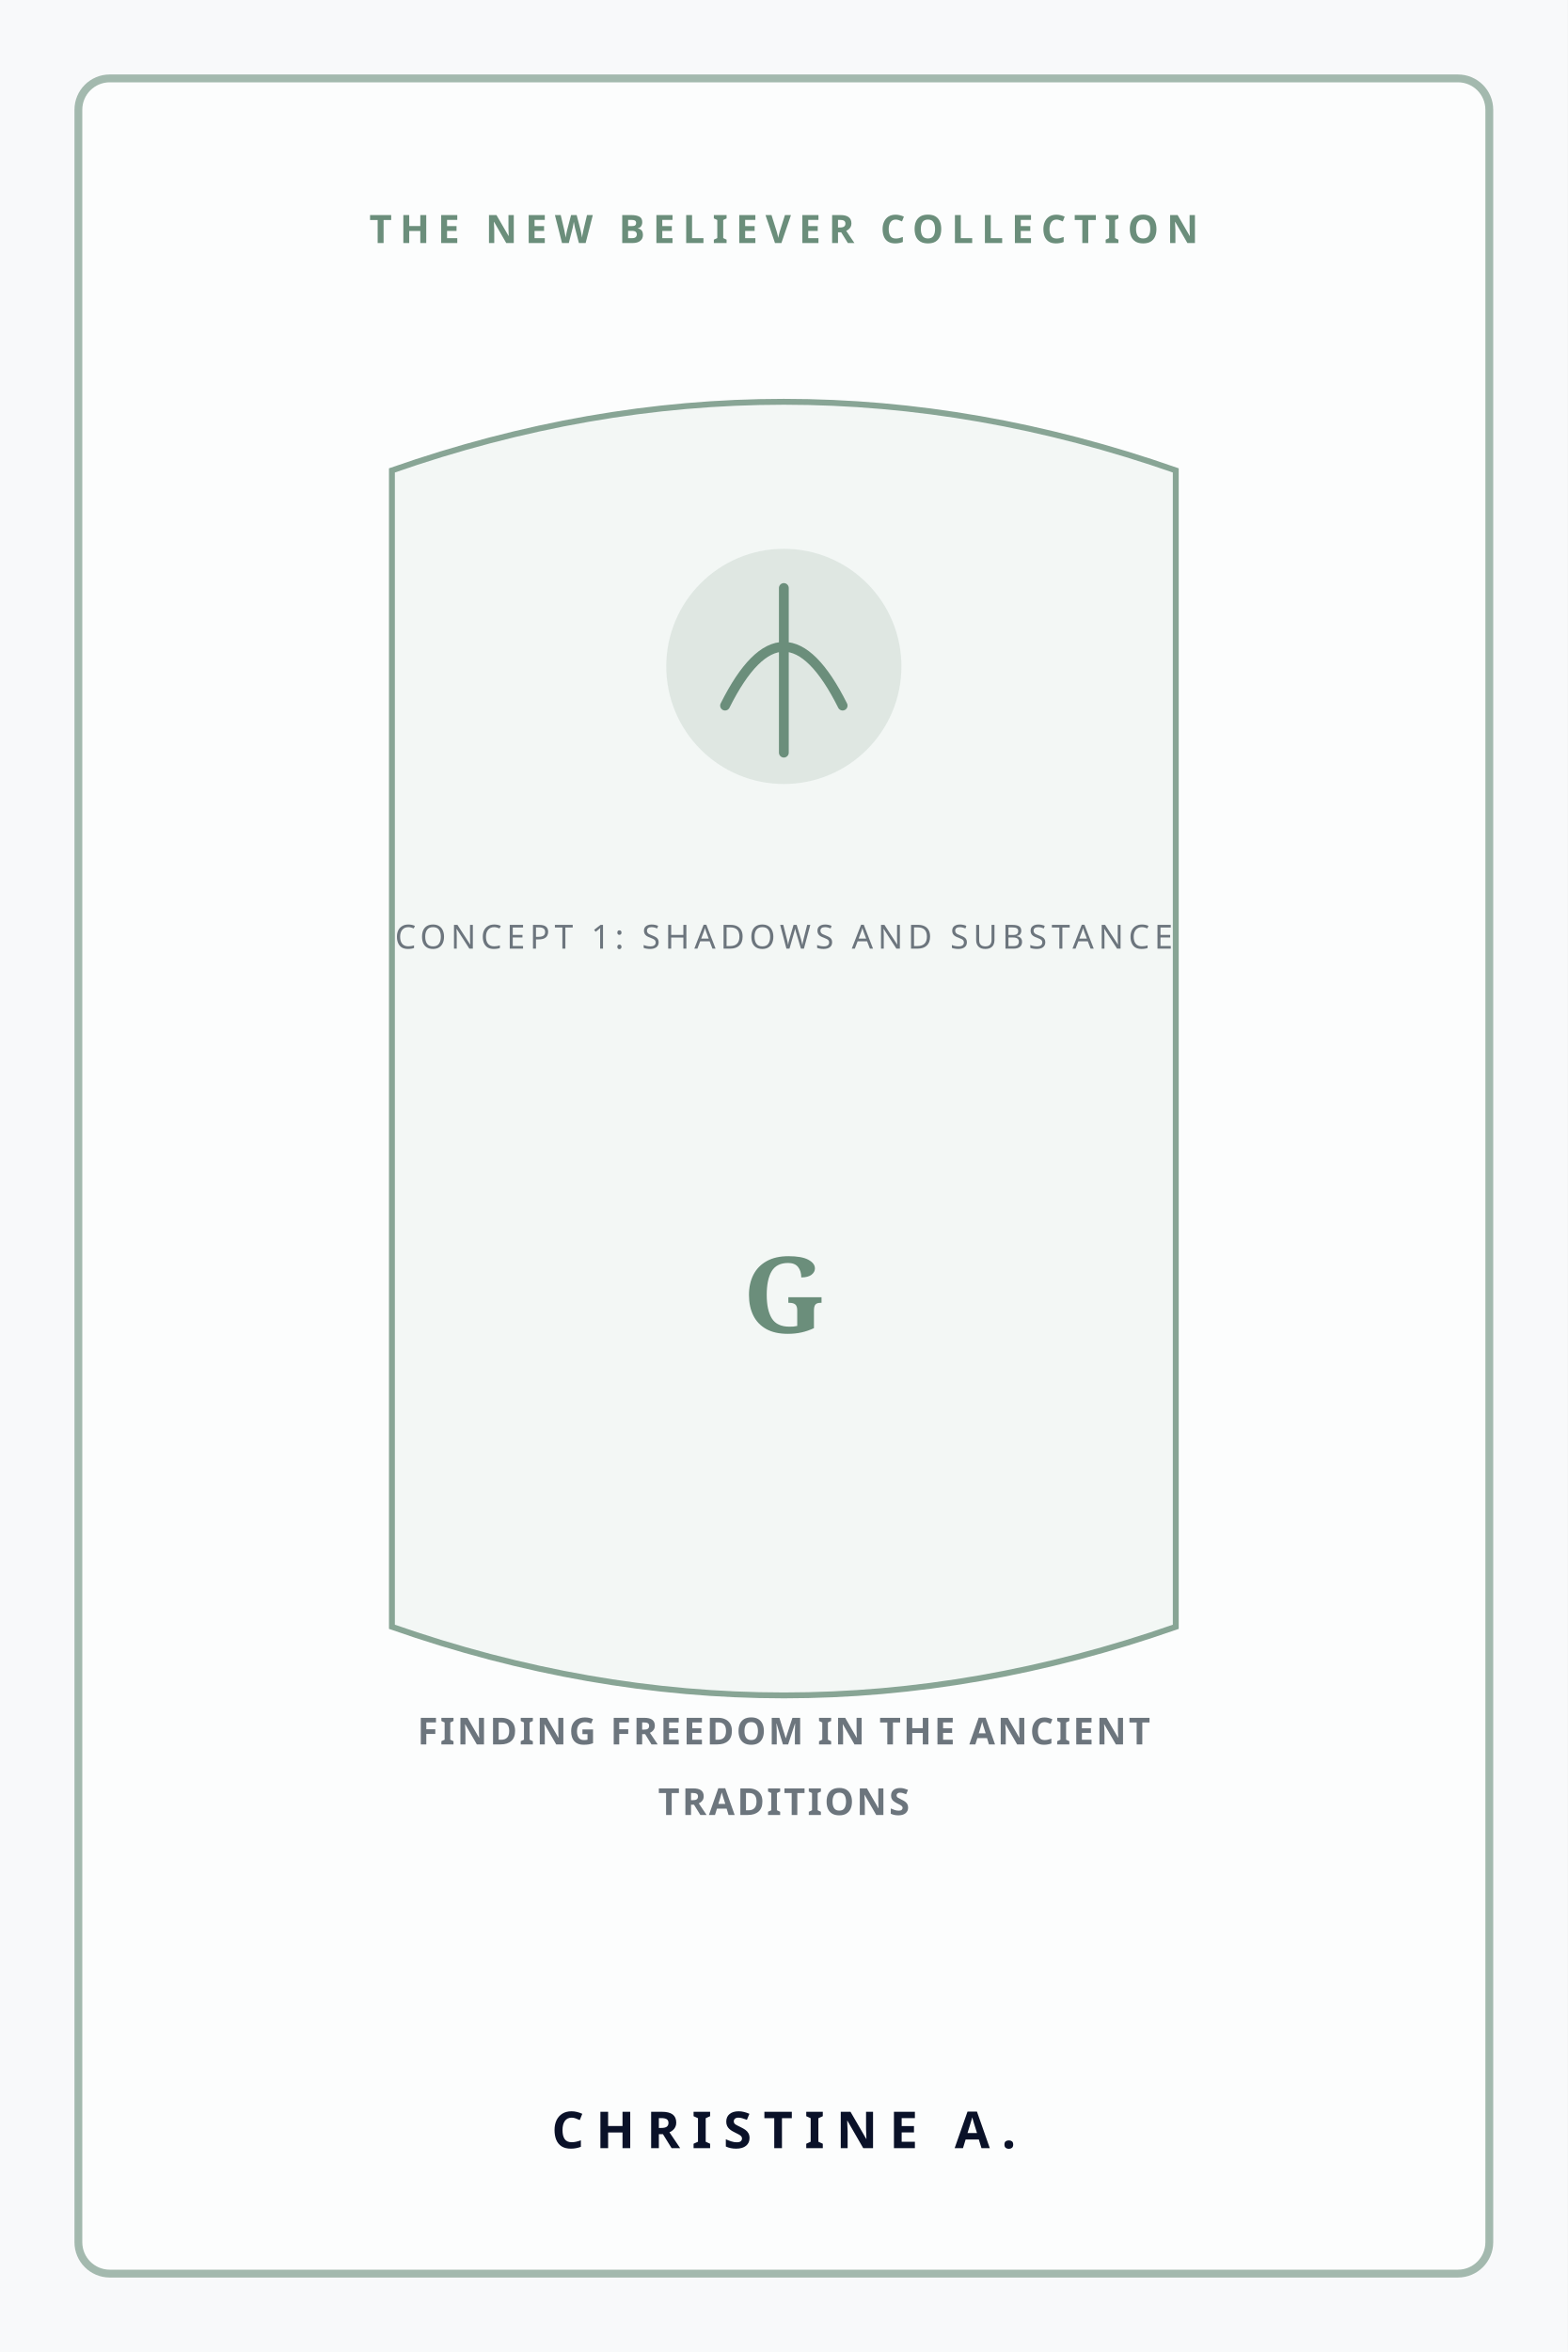
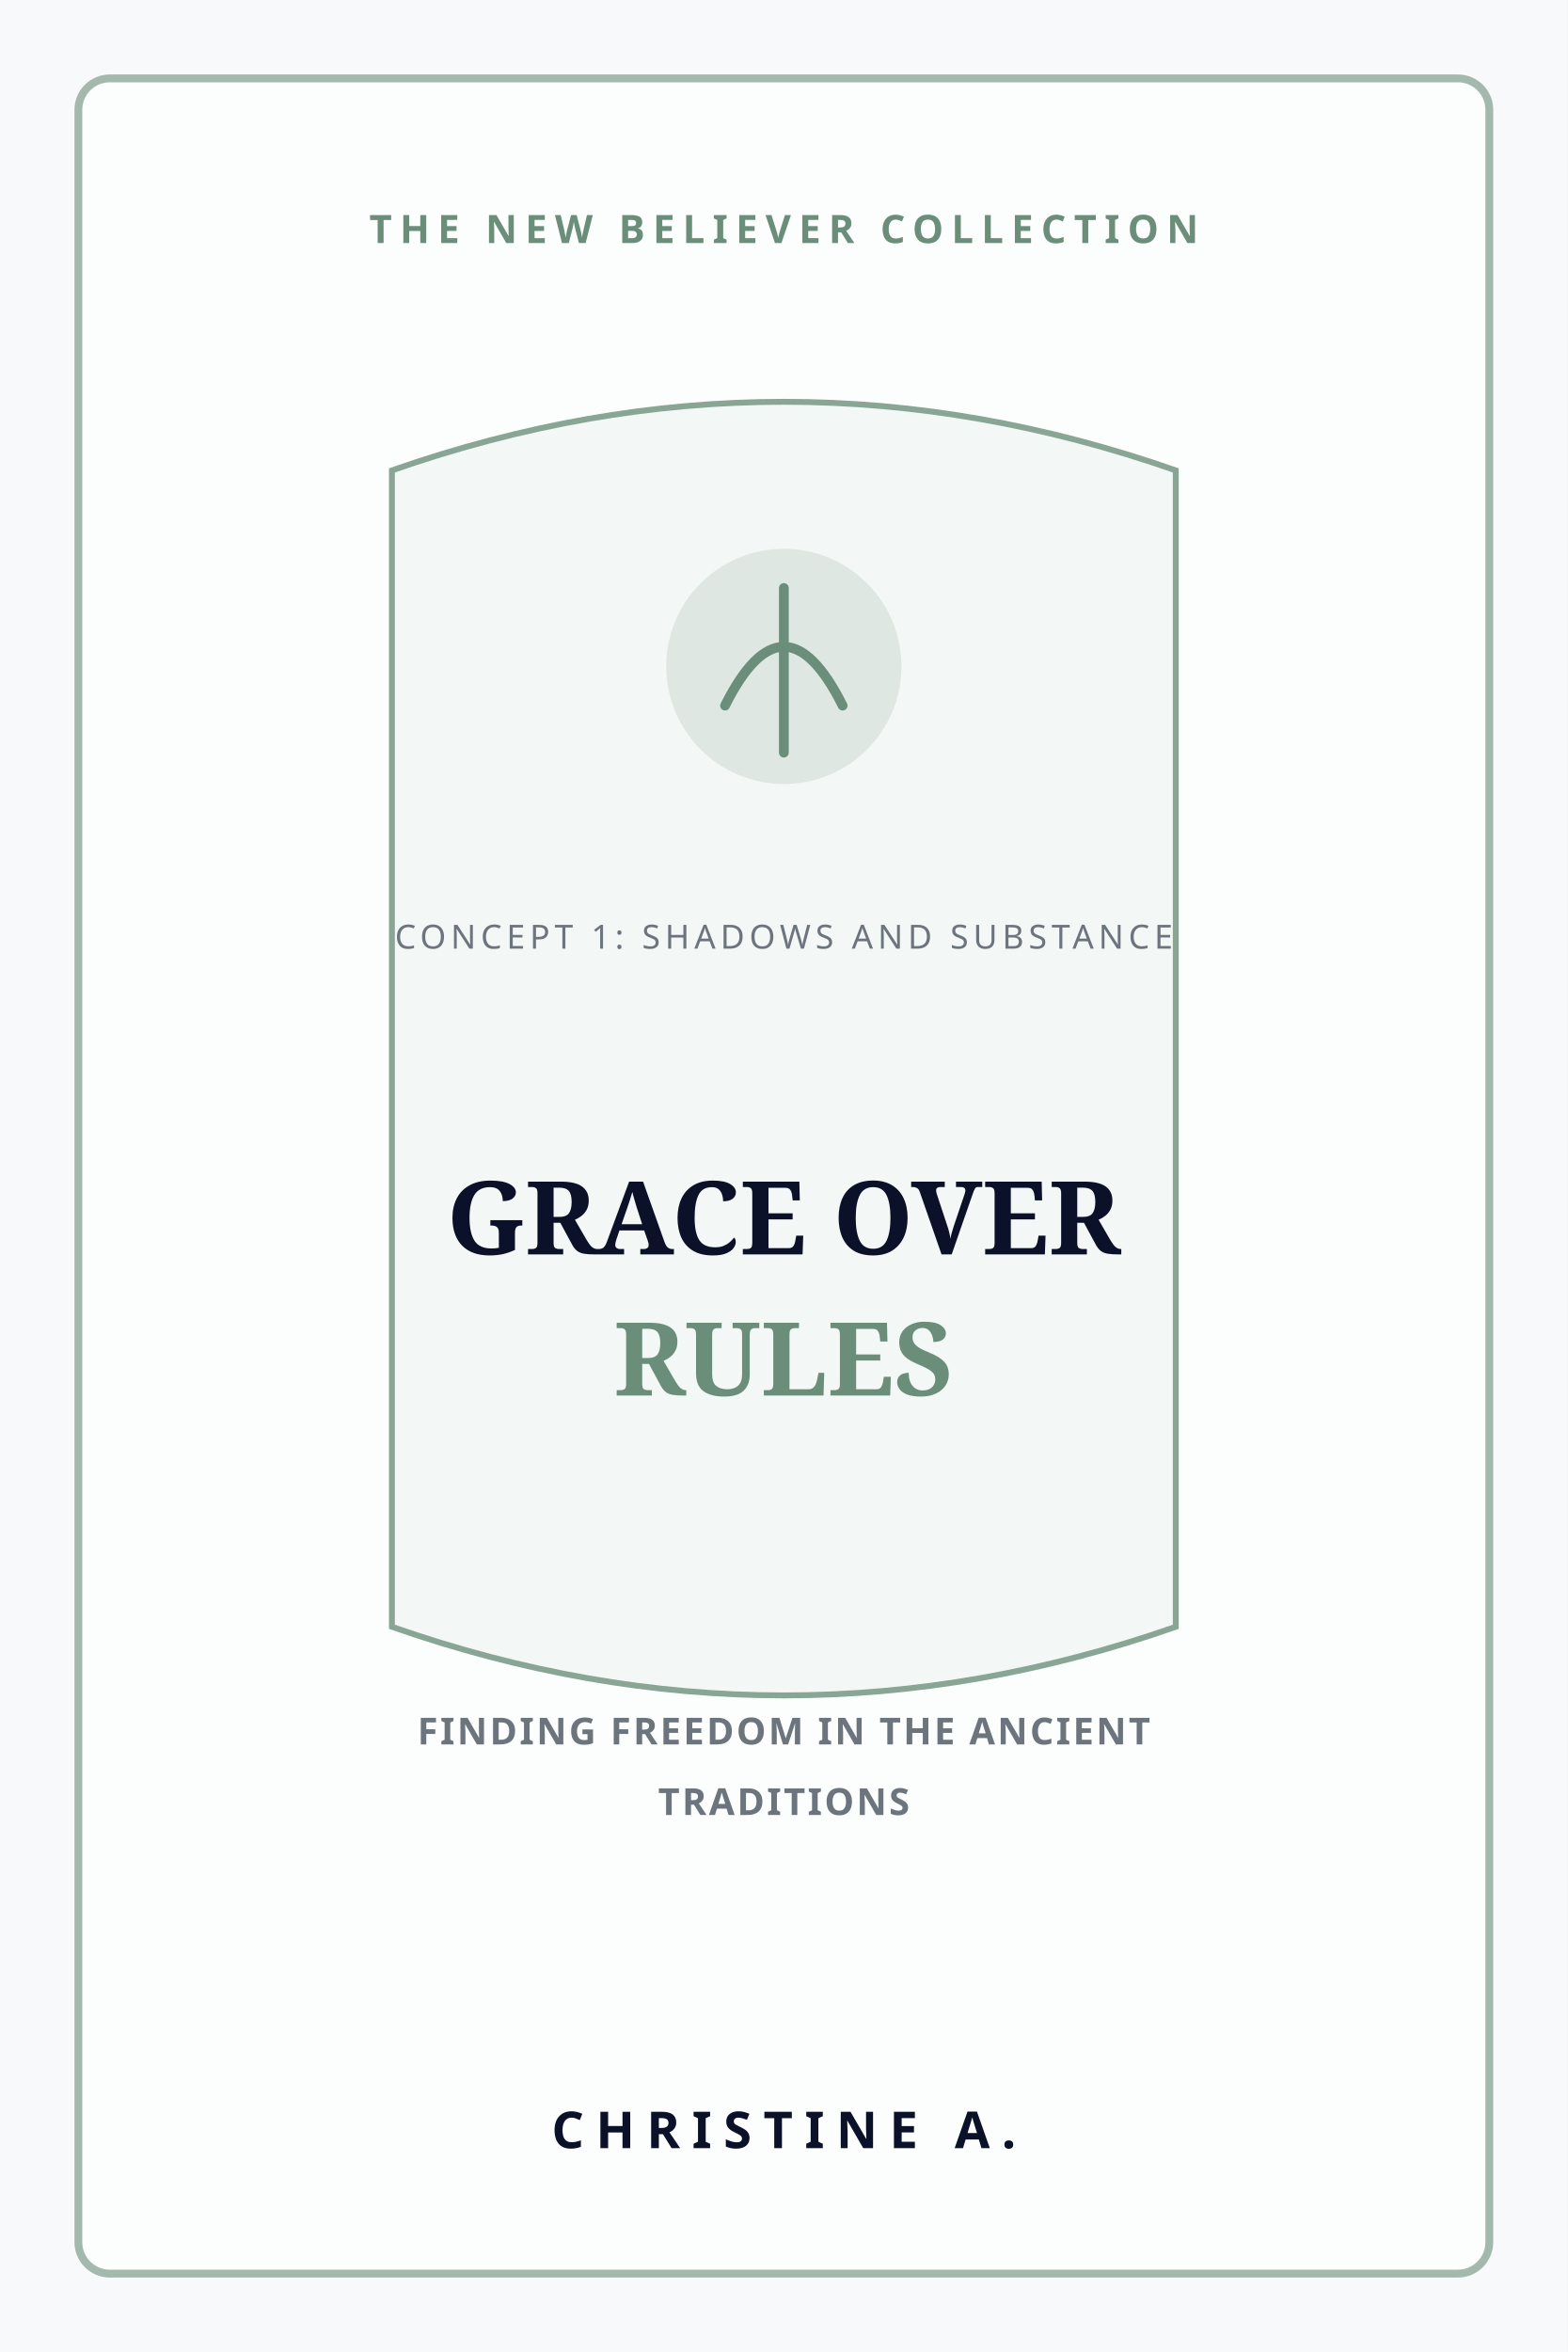
<svg xmlns="http://www.w3.org/2000/svg" viewBox="0 0 400 600" width="100%" height="100%">
  <rect width="100%" height="100%" fill="#F8F9FA" />
  <rect x="20" y="20" width="360" height="560" rx="8" fill="#FFFFFF" stroke="#6B8E7B" stroke-width="2" opacity="0.6" />
  <path d="M 100 120 Q 200 85 300 120 L 300 415 Q 200 450 100 415 Z" fill="#F1F5F3" stroke="#6B8E7B" stroke-width="1.5" opacity="0.8" />
  <circle cx="200" cy="170" r="30" fill="#6B8E7B" opacity="0.15" />
  <path d="M 185 180 Q 200 150 215 180 M 200 150 L 200 192" stroke="#6B8E7B" stroke-width="2.5" fill="none" stroke-linecap="round" />
  <text x="200" y="62" font-family="'Montserrat', sans-serif" font-size="10" font-weight="bold" fill="#6B8E7B" text-anchor="middle" letter-spacing="2">THE NEW BELIEVER COLLECTION</text>
  <text x="200" y="242" font-family="'Montserrat', sans-serif" font-size="8.5" fill="#6C757D" text-anchor="middle" letter-spacing="1.2">CONCEPT 1: SHADOWS AND SUBSTANCE</text>
-   <text x="200" y="340" font-family="'Playfair Display', Georgia, serif" font-size="27" font-weight="bold" fill="#6B8E7B" text-anchor="middle">G</text>
+   <text x="200" y="320" font-family="'Playfair Display', Georgia, serif" font-size="26" font-weight="bold" fill="#0A1128" text-anchor="middle">GRACE OVER</text>
+   <text x="200" y="356" font-family="'Playfair Display', Georgia, serif" font-size="26" font-weight="bold" fill="#6B8E7B" text-anchor="middle">RULES</text>
  <text x="200" y="445" font-family="'Montserrat', sans-serif" font-size="9.5" font-weight="600" fill="#6C757D" text-anchor="middle" letter-spacing="0.6">FINDING FREEDOM IN THE ANCIENT</text>
  <text x="200" y="463" font-family="'Montserrat', sans-serif" font-size="9.5" font-weight="600" fill="#6C757D" text-anchor="middle" letter-spacing="0.6">TRADITIONS</text>
  <text x="200" y="548" font-family="'Montserrat', sans-serif" font-size="13" font-weight="bold" fill="#0A1128" text-anchor="middle" letter-spacing="3">CHRISTINE A.</text>
</svg>
